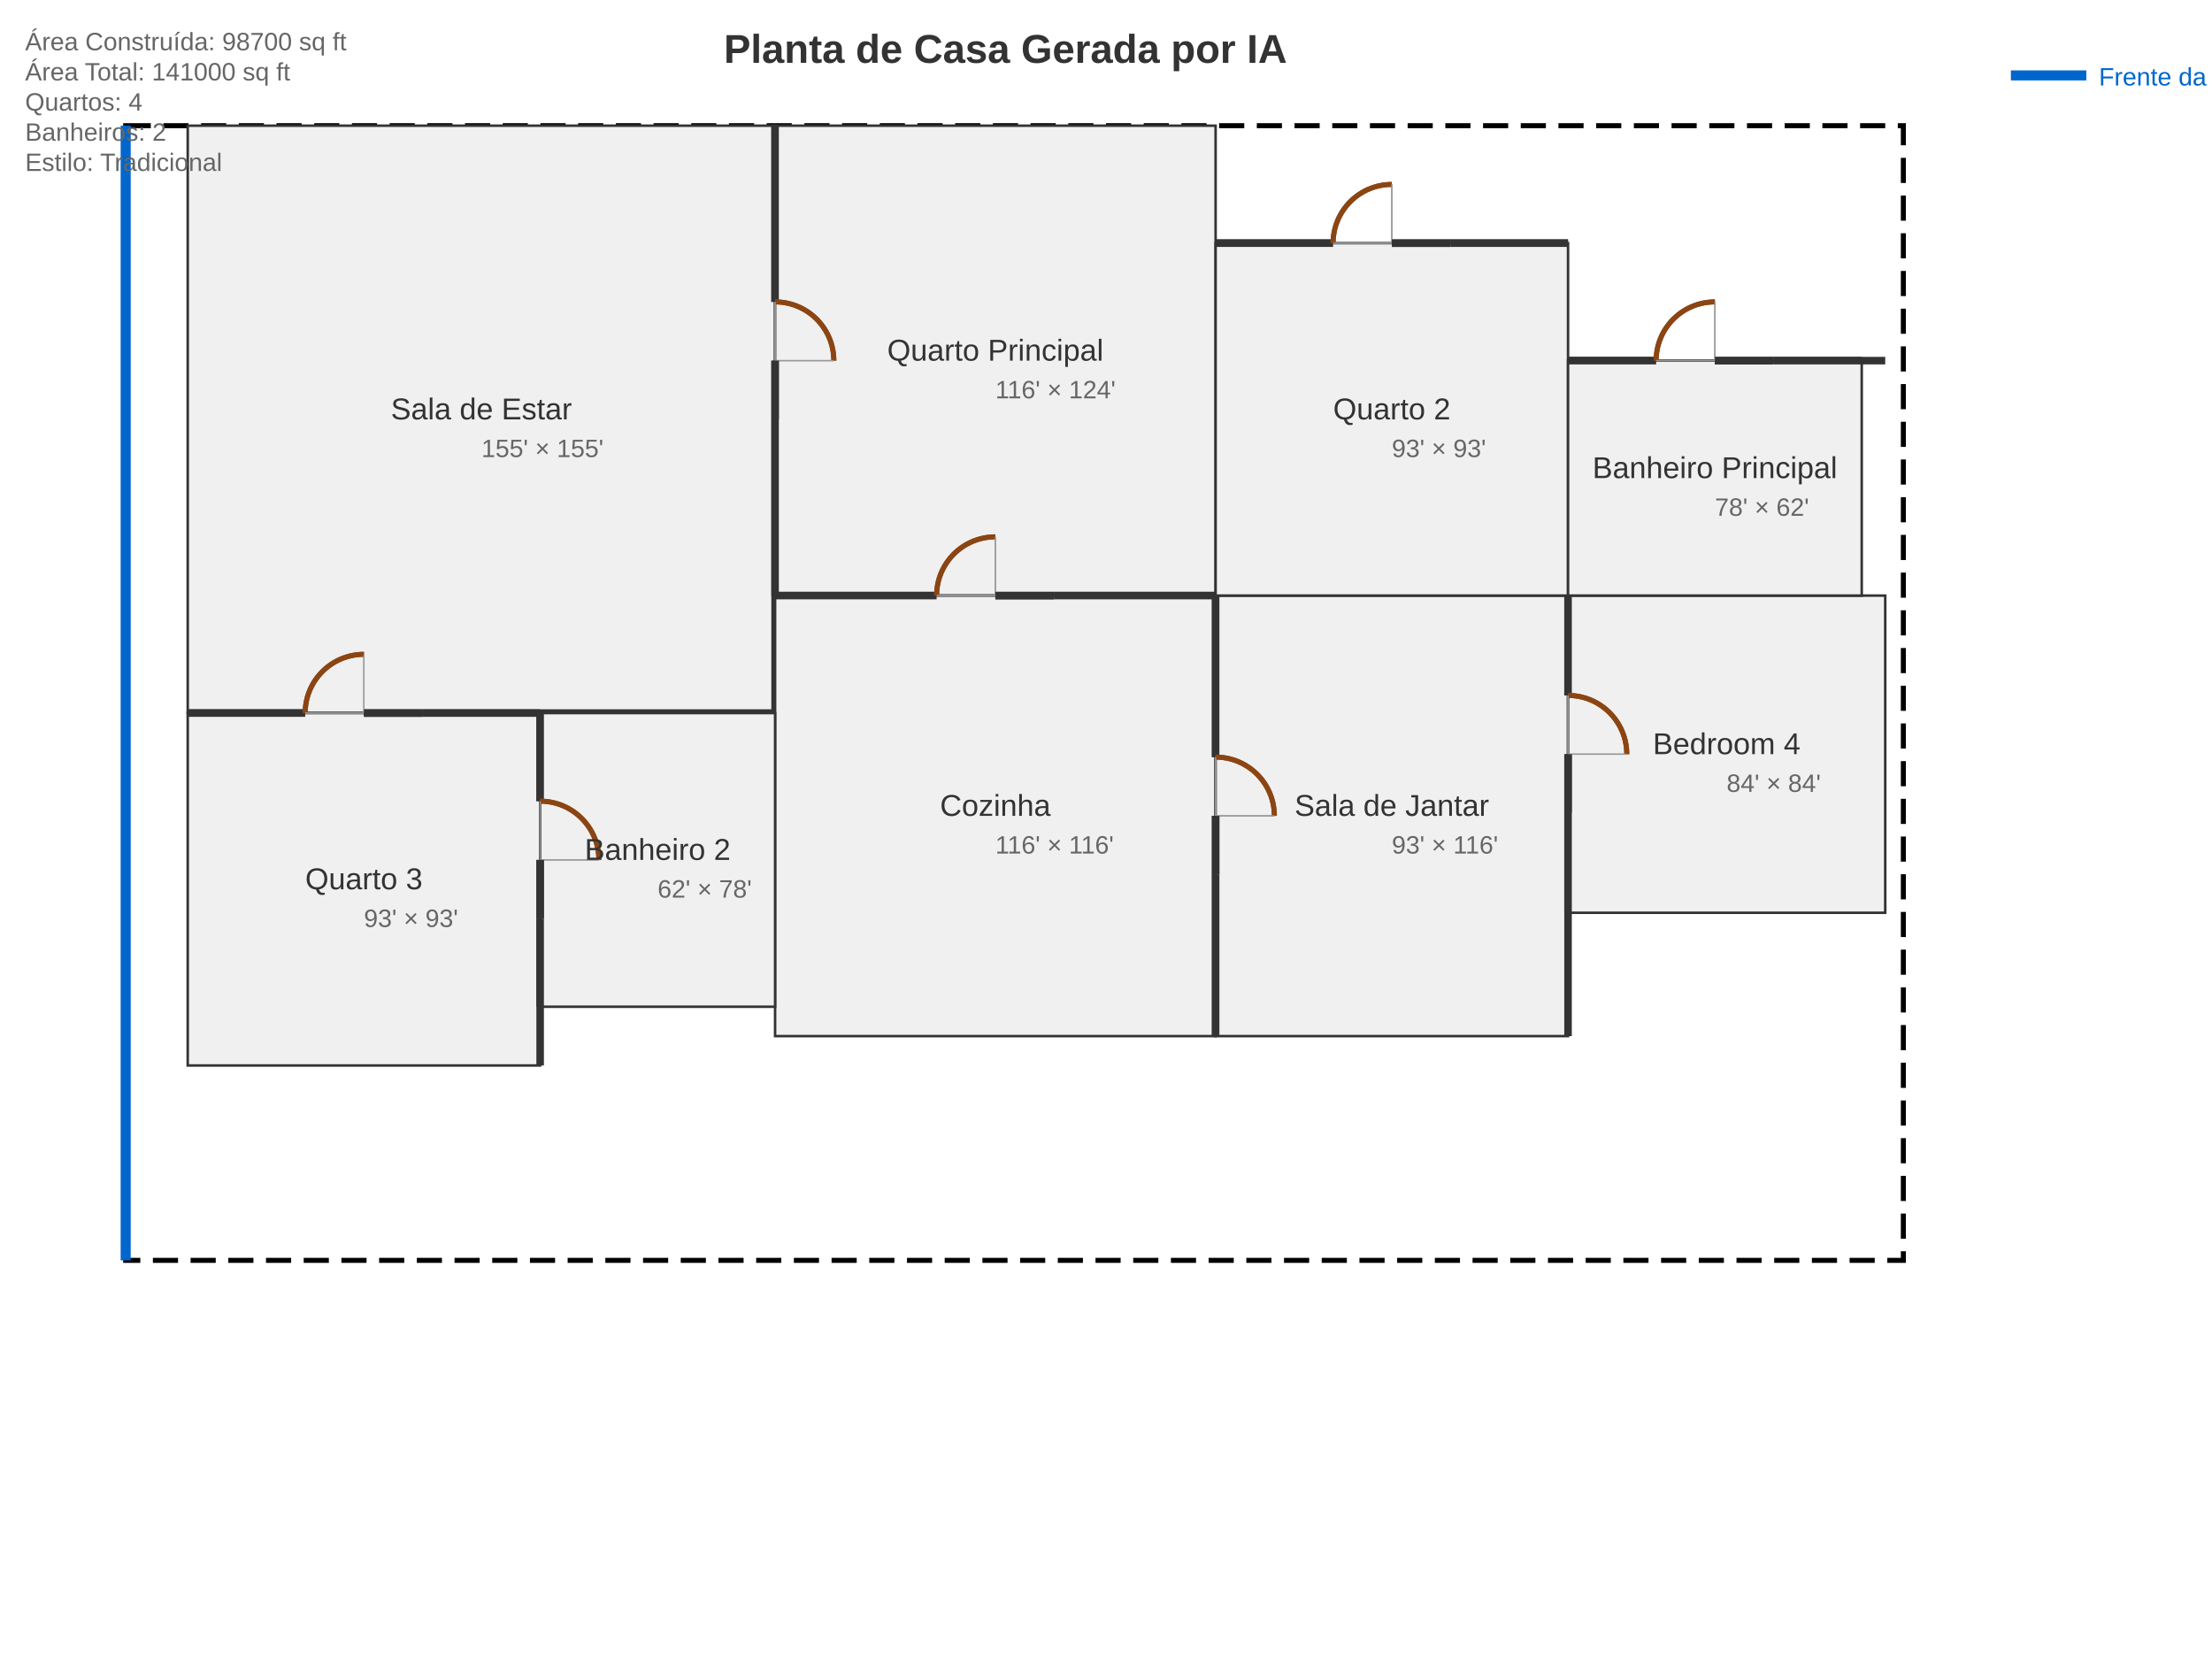
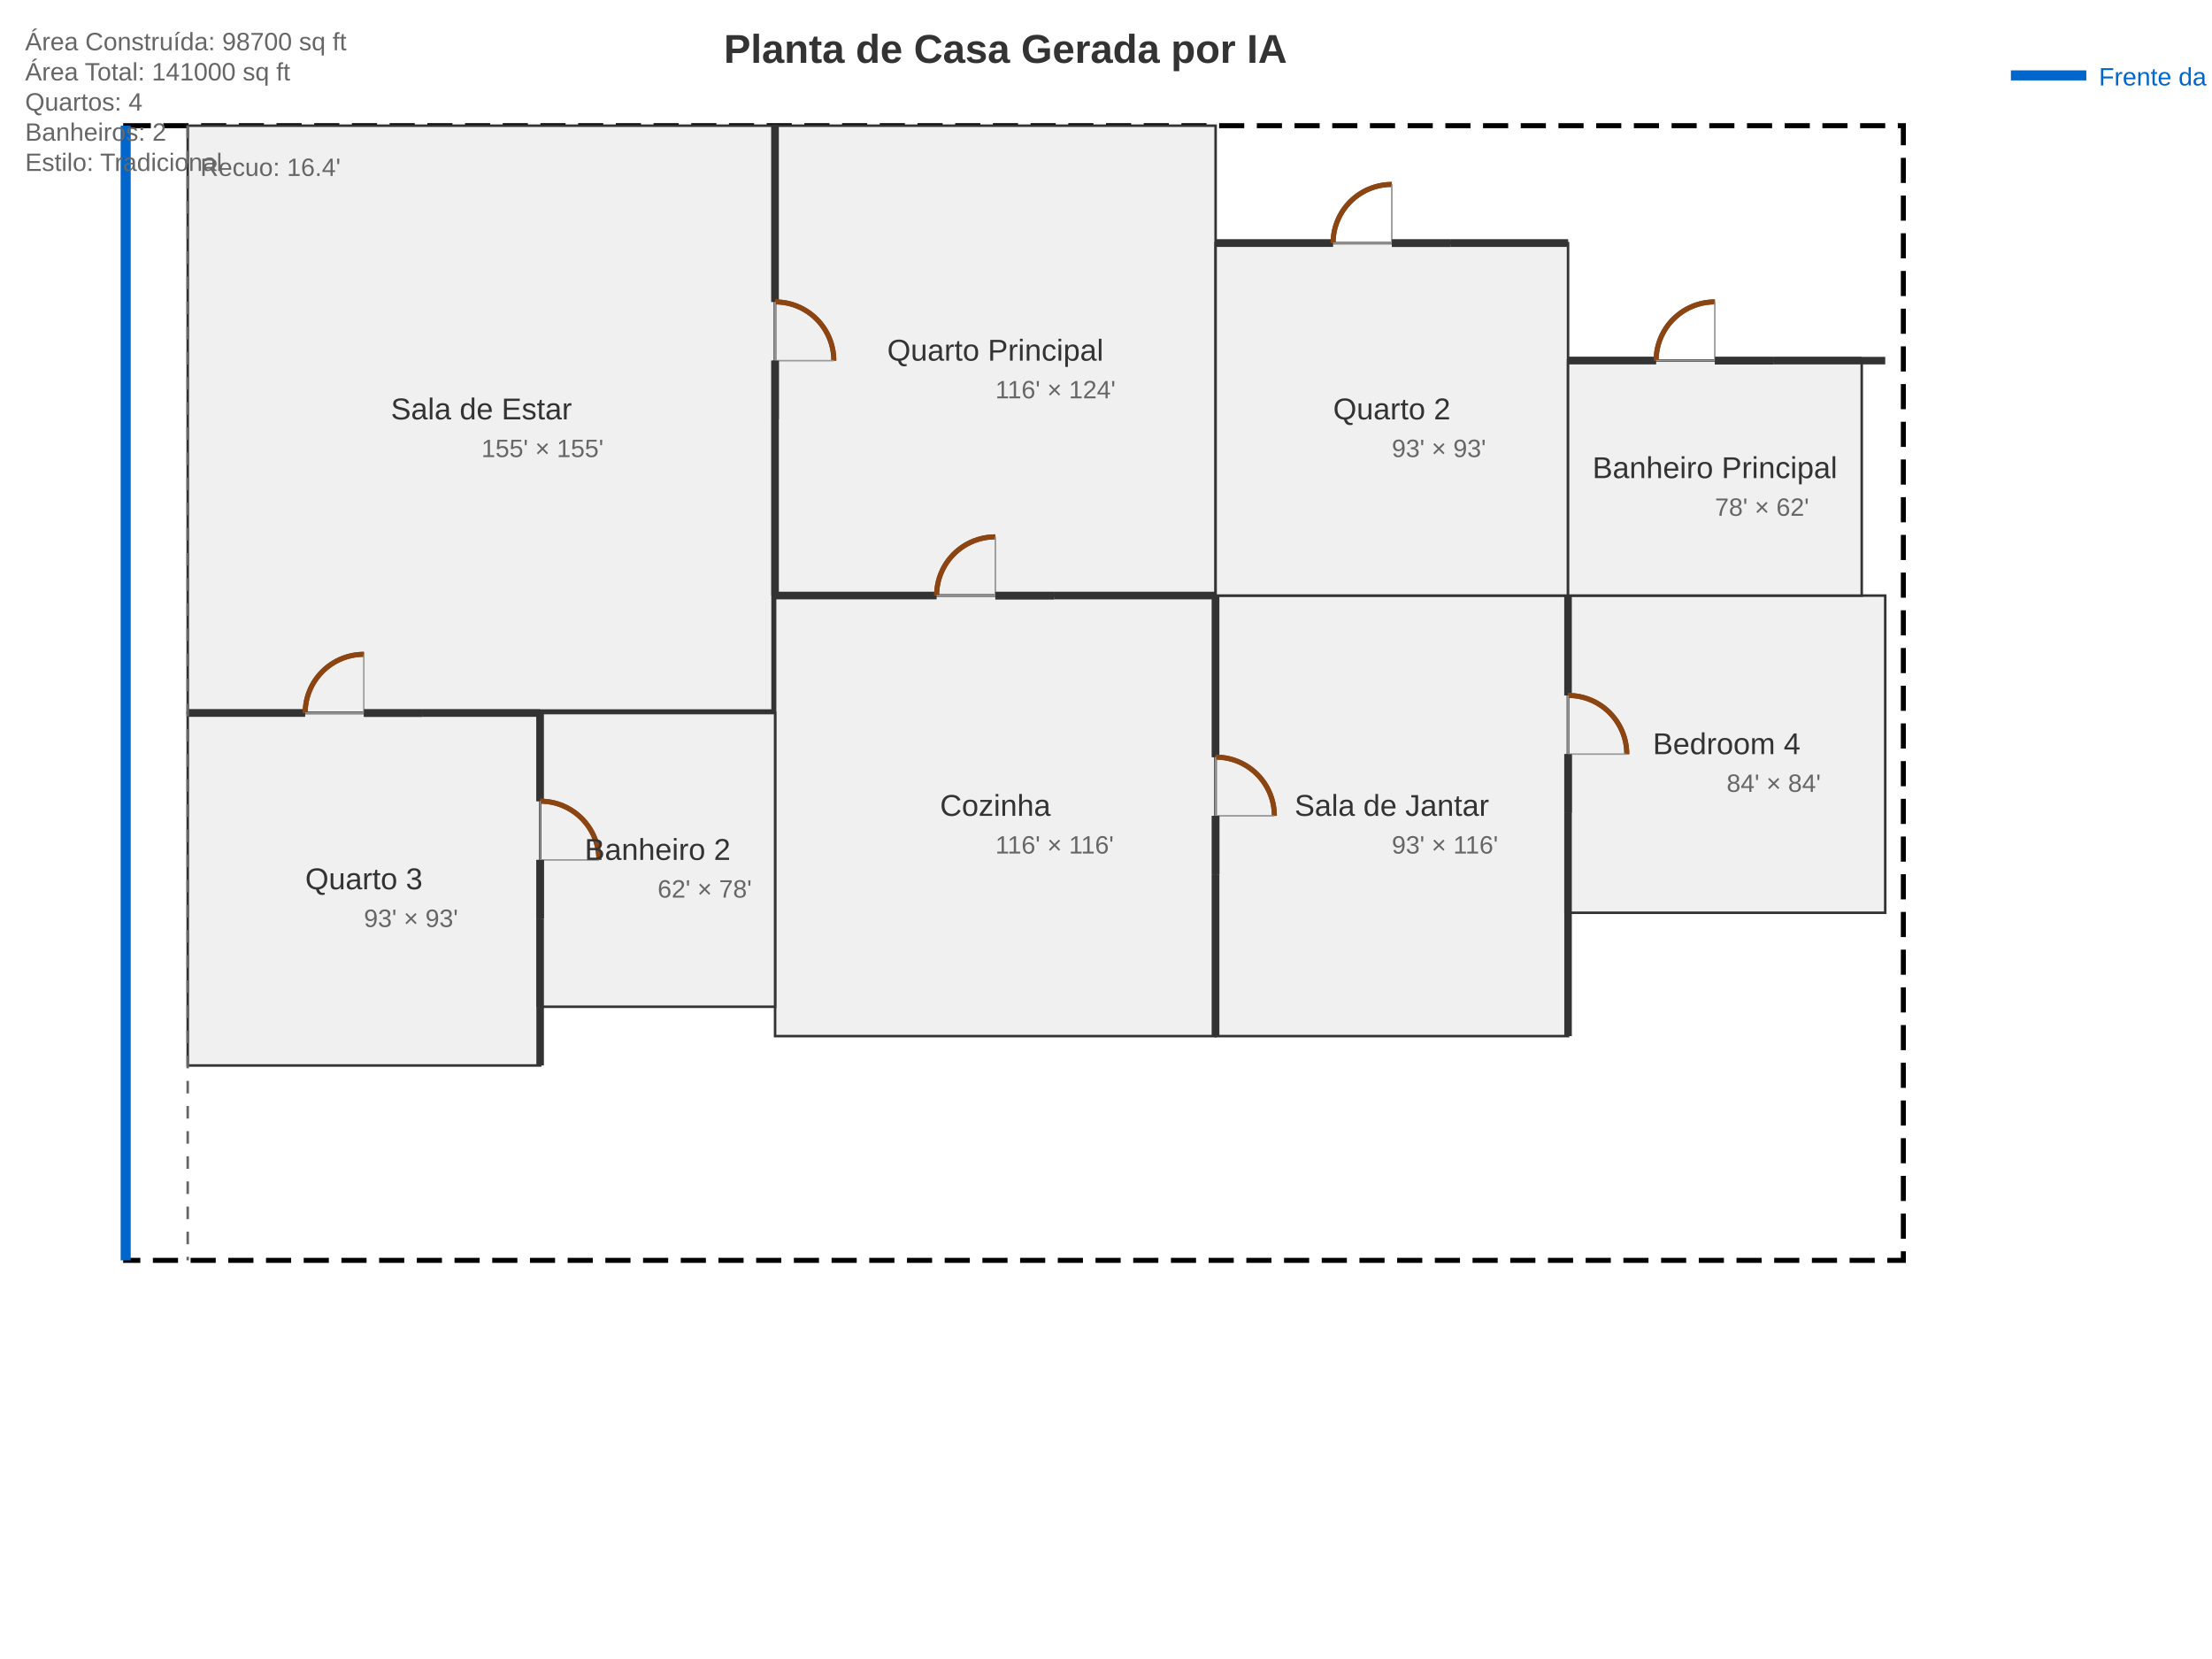
<svg xmlns="http://www.w3.org/2000/svg" width="880" height="660" viewBox="0 0 880 660">
  <style>
            .wall { fill: none; stroke: #333; stroke-width: 3; }
            .room-fill { fill: #f0f0f0; stroke: #333; stroke-width: 1; }
            .door { fill: none; stroke: #8B4513; stroke-width: 2; }
            .door-arc { fill: none; stroke: #8B4513; stroke-width: 2; }
            .door-opening { fill: none; stroke: #999; stroke-width: 0.5; }
            .window { fill: #87CEEB; stroke: #333; stroke-width: 1; }
            .room-label { font-family: Arial; font-size: 12px; text-anchor: middle; fill: #333; }
            .specs { font-family: Arial; font-size: 10px; fill: #666; }
            .terrain { fill: none; stroke: #000; stroke-width: 2; stroke-dasharray: 10,5; }
            .front-line { fill: none; stroke: #0066cc; stroke-width: 2; stroke-dasharray: 5,5; }
            .legend { font-family: Arial; font-size: 10px; fill: #0066cc; }
        </style>
  <rect x="0" y="0" width="880" height="660" fill="white" />
  <rect x="50" y="50" width="707.208" height="451.409" class="terrain" />
  <rect x="74.677" y="50.0" width="233.676" height="233.676" class="room-fill" />
  <line x1="308.353" y1="50.0" x2="308.353" y2="120.103" class="wall" />
  <line x1="308.353" y1="166.838" x2="308.353" y2="283.676" class="wall" />
  <line x1="74.677" y1="283.676" x2="121.412" y2="283.676" class="wall" />
  <line x1="168.147" y1="283.676" x2="308.353" y2="283.676" class="wall" />
  <rect x="308.353" y="50.0" width="175.257" height="186.941" class="room-fill" />
  <line x1="308.353" y1="50.0" x2="308.353" y2="120.103" class="wall" />
  <line x1="308.353" y1="166.838" x2="308.353" y2="236.941" class="wall" />
  <line x1="308.353" y1="236.941" x2="372.614" y2="236.941" class="wall" />
  <line x1="419.349" y1="236.941" x2="483.61" y2="236.941" class="wall" />
  <rect x="308.353" y="236.941" width="175.257" height="175.257" class="room-fill" />
  <line x1="308.353" y1="236.941" x2="372.614" y2="236.941" class="wall" />
  <line x1="419.349" y1="236.941" x2="483.61" y2="236.941" class="wall" />
  <line x1="483.61" y1="236.941" x2="483.61" y2="301.201" class="wall" />
  <line x1="483.61" y1="347.937" x2="483.61" y2="412.197" class="wall" />
  <rect x="483.61" y="236.941" width="140.205" height="175.257" class="room-fill" />
  <line x1="483.61" y1="236.941" x2="483.61" y2="301.201" class="wall" />
  <line x1="483.61" y1="347.937" x2="483.61" y2="412.197" class="wall" />
  <line x1="483.61" y1="96.735" x2="530.345" y2="96.735" class="wall" />
  <line x1="577.08" y1="96.735" x2="623.815" y2="96.735" class="wall" />
  <line x1="623.815" y1="236.941" x2="623.815" y2="276.665" class="wall" />
  <line x1="623.815" y1="323.401" x2="623.815" y2="412.197" class="wall" />
  <rect x="483.61" y="96.735" width="140.205" height="140.205" class="room-fill" />
  <line x1="483.61" y1="96.735" x2="530.345" y2="96.735" class="wall" />
  <line x1="577.08" y1="96.735" x2="623.815" y2="96.735" class="wall" />
  <rect x="74.677" y="283.676" width="140.205" height="140.205" class="room-fill" />
  <line x1="74.677" y1="283.676" x2="121.412" y2="283.676" class="wall" />
  <line x1="168.147" y1="283.676" x2="214.883" y2="283.676" class="wall" />
  <line x1="214.883" y1="283.676" x2="214.883" y2="318.727" class="wall" />
  <line x1="214.883" y1="365.462" x2="214.883" y2="423.881" class="wall" />
  <rect x="623.815" y="236.941" width="126.185" height="126.185" class="room-fill" />
  <line x1="623.815" y1="236.941" x2="623.815" y2="276.665" class="wall" />
  <line x1="623.815" y1="323.401" x2="623.815" y2="363.126" class="wall" />
  <line x1="623.815" y1="143.47" x2="658.866" y2="143.47" class="wall" />
  <line x1="705.602" y1="143.47" x2="750.0" y2="143.47" class="wall" />
  <rect x="623.815" y="143.47" width="116.838" height="93.47" class="room-fill" />
  <line x1="623.815" y1="143.47" x2="658.866" y2="143.47" class="wall" />
  <line x1="705.602" y1="143.47" x2="740.653" y2="143.47" class="wall" />
  <rect x="214.883" y="283.676" width="93.47" height="116.838" class="room-fill" />
  <line x1="214.883" y1="283.676" x2="214.883" y2="318.727" class="wall" />
  <line x1="214.883" y1="365.462" x2="214.883" y2="400.514" class="wall" />
  <path d="M 308.353 120.103 A 23.368 23.368 0 0 1 331.72 143.47" class="door-arc" />
  <line x1="308.353" y1="120.103" x2="308.353" y2="143.47" class="door-opening" />
  <line x1="308.353" y1="143.47" x2="331.72" y2="143.47" class="door-opening" />
  <line x1="308.353" y1="143.47" x2="308.353" y2="166.838" class="wall" />
  <path d="M 121.412 283.676 A 23.368 23.368 0 0 1 144.78 260.308" class="door-arc" />
  <line x1="121.412" y1="283.676" x2="144.78" y2="283.676" class="door-opening" />
  <line x1="144.78" y1="283.676" x2="144.78" y2="260.308" class="door-opening" />
  <line x1="144.78" y1="283.676" x2="168.147" y2="283.676" class="wall" />
  <path d="M 308.353 120.103 A 23.368 23.368 0 0 1 331.72 143.47" class="door-arc" />
  <line x1="308.353" y1="120.103" x2="308.353" y2="143.47" class="door-opening" />
  <line x1="308.353" y1="143.47" x2="331.72" y2="143.47" class="door-opening" />
  <line x1="308.353" y1="143.47" x2="308.353" y2="166.838" class="wall" />
  <path d="M 372.614 236.941 A 23.368 23.368 0 0 1 395.981 213.573" class="door-arc" />
  <line x1="372.614" y1="236.941" x2="395.981" y2="236.941" class="door-opening" />
  <line x1="395.981" y1="236.941" x2="395.981" y2="213.573" class="door-opening" />
  <line x1="395.981" y1="236.941" x2="419.349" y2="236.941" class="wall" />
  <path d="M 372.614 236.941 A 23.368 23.368 0 0 1 395.981 213.573" class="door-arc" />
  <line x1="372.614" y1="236.941" x2="395.981" y2="236.941" class="door-opening" />
  <line x1="395.981" y1="236.941" x2="395.981" y2="213.573" class="door-opening" />
  <line x1="395.981" y1="236.941" x2="419.349" y2="236.941" class="wall" />
  <path d="M 483.61 301.201 A 23.368 23.368 0 0 1 506.977 324.569" class="door-arc" />
  <line x1="483.61" y1="301.201" x2="483.61" y2="324.569" class="door-opening" />
  <line x1="483.61" y1="324.569" x2="506.977" y2="324.569" class="door-opening" />
  <line x1="483.61" y1="324.569" x2="483.61" y2="347.937" class="wall" />
  <path d="M 483.61 301.201 A 23.368 23.368 0 0 1 506.977 324.569" class="door-arc" />
  <line x1="483.61" y1="301.201" x2="483.61" y2="324.569" class="door-opening" />
  <line x1="483.61" y1="324.569" x2="506.977" y2="324.569" class="door-opening" />
  <line x1="483.61" y1="324.569" x2="483.61" y2="347.937" class="wall" />
  <path d="M 530.345 96.735 A 23.368 23.368 0 0 1 553.712 73.368" class="door-arc" />
  <line x1="530.345" y1="96.735" x2="553.712" y2="96.735" class="door-opening" />
  <line x1="553.712" y1="96.735" x2="553.712" y2="73.368" class="door-opening" />
  <line x1="553.712" y1="96.735" x2="577.08" y2="96.735" class="wall" />
  <path d="M 623.815 276.665 A 23.368 23.368 0 0 1 647.183 300.033" class="door-arc" />
  <line x1="623.815" y1="276.665" x2="623.815" y2="300.033" class="door-opening" />
  <line x1="623.815" y1="300.033" x2="647.183" y2="300.033" class="door-opening" />
  <line x1="623.815" y1="300.033" x2="623.815" y2="323.401" class="wall" />
  <path d="M 530.345 96.735 A 23.368 23.368 0 0 1 553.712 73.368" class="door-arc" />
  <line x1="530.345" y1="96.735" x2="553.712" y2="96.735" class="door-opening" />
  <line x1="553.712" y1="96.735" x2="553.712" y2="73.368" class="door-opening" />
  <line x1="553.712" y1="96.735" x2="577.08" y2="96.735" class="wall" />
  <path d="M 121.412 283.676 A 23.368 23.368 0 0 1 144.78 260.308" class="door-arc" />
  <line x1="121.412" y1="283.676" x2="144.78" y2="283.676" class="door-opening" />
  <line x1="144.78" y1="283.676" x2="144.78" y2="260.308" class="door-opening" />
  <line x1="144.78" y1="283.676" x2="168.147" y2="283.676" class="wall" />
  <path d="M 214.883 318.727 A 23.368 23.368 0 0 1 238.25 342.095" class="door-arc" />
  <line x1="214.883" y1="318.727" x2="214.883" y2="342.095" class="door-opening" />
  <line x1="214.883" y1="342.095" x2="238.25" y2="342.095" class="door-opening" />
  <line x1="214.883" y1="342.095" x2="214.883" y2="365.462" class="wall" />
  <path d="M 623.815 276.665 A 23.368 23.368 0 0 1 647.183 300.033" class="door-arc" />
  <line x1="623.815" y1="276.665" x2="623.815" y2="300.033" class="door-opening" />
  <line x1="623.815" y1="300.033" x2="647.183" y2="300.033" class="door-opening" />
  <line x1="623.815" y1="300.033" x2="623.815" y2="323.401" class="wall" />
  <path d="M 658.866 143.47 A 23.368 23.368 0 0 1 682.234 120.103" class="door-arc" />
  <line x1="658.866" y1="143.47" x2="682.234" y2="143.47" class="door-opening" />
  <line x1="682.234" y1="143.47" x2="682.234" y2="120.103" class="door-opening" />
  <line x1="682.234" y1="143.47" x2="705.602" y2="143.47" class="wall" />
  <path d="M 658.866 143.47 A 23.368 23.368 0 0 1 682.234 120.103" class="door-arc" />
  <line x1="658.866" y1="143.47" x2="682.234" y2="143.47" class="door-opening" />
  <line x1="682.234" y1="143.47" x2="682.234" y2="120.103" class="door-opening" />
  <line x1="682.234" y1="143.47" x2="705.602" y2="143.47" class="wall" />
  <path d="M 214.883 318.727 A 23.368 23.368 0 0 1 238.25 342.095" class="door-arc" />
  <line x1="214.883" y1="318.727" x2="214.883" y2="342.095" class="door-opening" />
  <line x1="214.883" y1="342.095" x2="238.25" y2="342.095" class="door-opening" />
  <line x1="214.883" y1="342.095" x2="214.883" y2="365.462" class="wall" />
  <line x1="50" y1="50" x2="50" y2="501.409" style="stroke: #0066cc; stroke-width: 4;" />
+   <line x1="74.677" y1="50" x2="74.677" y2="501.409" style="stroke: #666; stroke-width: 1; stroke-dasharray: 5,5;" />
+   <text x="79.677" y="70" style="font-family: Arial; font-size: 10px; fill: #666;">Recuo: 16.4'</text>
  <text x="191.515" y="166.838" class="room-label">Sala de Estar</text>
  <text x="191.515" y="181.838" class="specs">155' × 155'</text>
  <text x="395.981" y="143.47" class="room-label">Quarto Principal</text>
  <text x="395.981" y="158.47" class="specs">116' × 124'</text>
  <text x="395.981" y="324.569" class="room-label">Cozinha</text>
  <text x="395.981" y="339.569" class="specs">116' × 116'</text>
  <text x="553.712" y="324.569" class="room-label">Sala de Jantar</text>
  <text x="553.712" y="339.569" class="specs">93' × 116'</text>
  <text x="553.712" y="166.838" class="room-label">Quarto 2</text>
  <text x="553.712" y="181.838" class="specs">93' × 93'</text>
  <text x="144.78" y="353.778" class="room-label">Quarto 3</text>
  <text x="144.78" y="368.778" class="specs">93' × 93'</text>
  <text x="686.908" y="300.033" class="room-label">Bedroom 4</text>
  <text x="686.908" y="315.033" class="specs">84' × 84'</text>
  <text x="682.234" y="190.205" class="room-label">Banheiro Principal</text>
  <text x="682.234" y="205.205" class="specs">78' × 62'</text>
  <text x="261.618" y="342.095" class="room-label">Banheiro 2</text>
  <text x="261.618" y="357.095" class="specs">62' × 78'</text>
  <text x="10" y="20" class="specs">Área Construída: 98700 sq ft</text>
  <text x="10" y="32" class="specs">Área Total: 141000 sq ft</text>
  <text x="10" y="44" class="specs">Quartos: 4</text>
  <text x="10" y="56" class="specs">Banheiros: 2</text>
  <text x="10" y="68" class="specs">Estilo: Tradicional</text>
  <text x="400" y="25" style="font-family: Arial; font-size: 16px; font-weight: bold; text-anchor: middle; fill: #333;">Planta de Casa Gerada por IA</text>
  <line x1="800" y1="30" x2="830" y2="30" style="stroke: #0066cc; stroke-width: 4;" />
  <text x="835" y="34" class="legend">Frente da Casa</text>
</svg>
